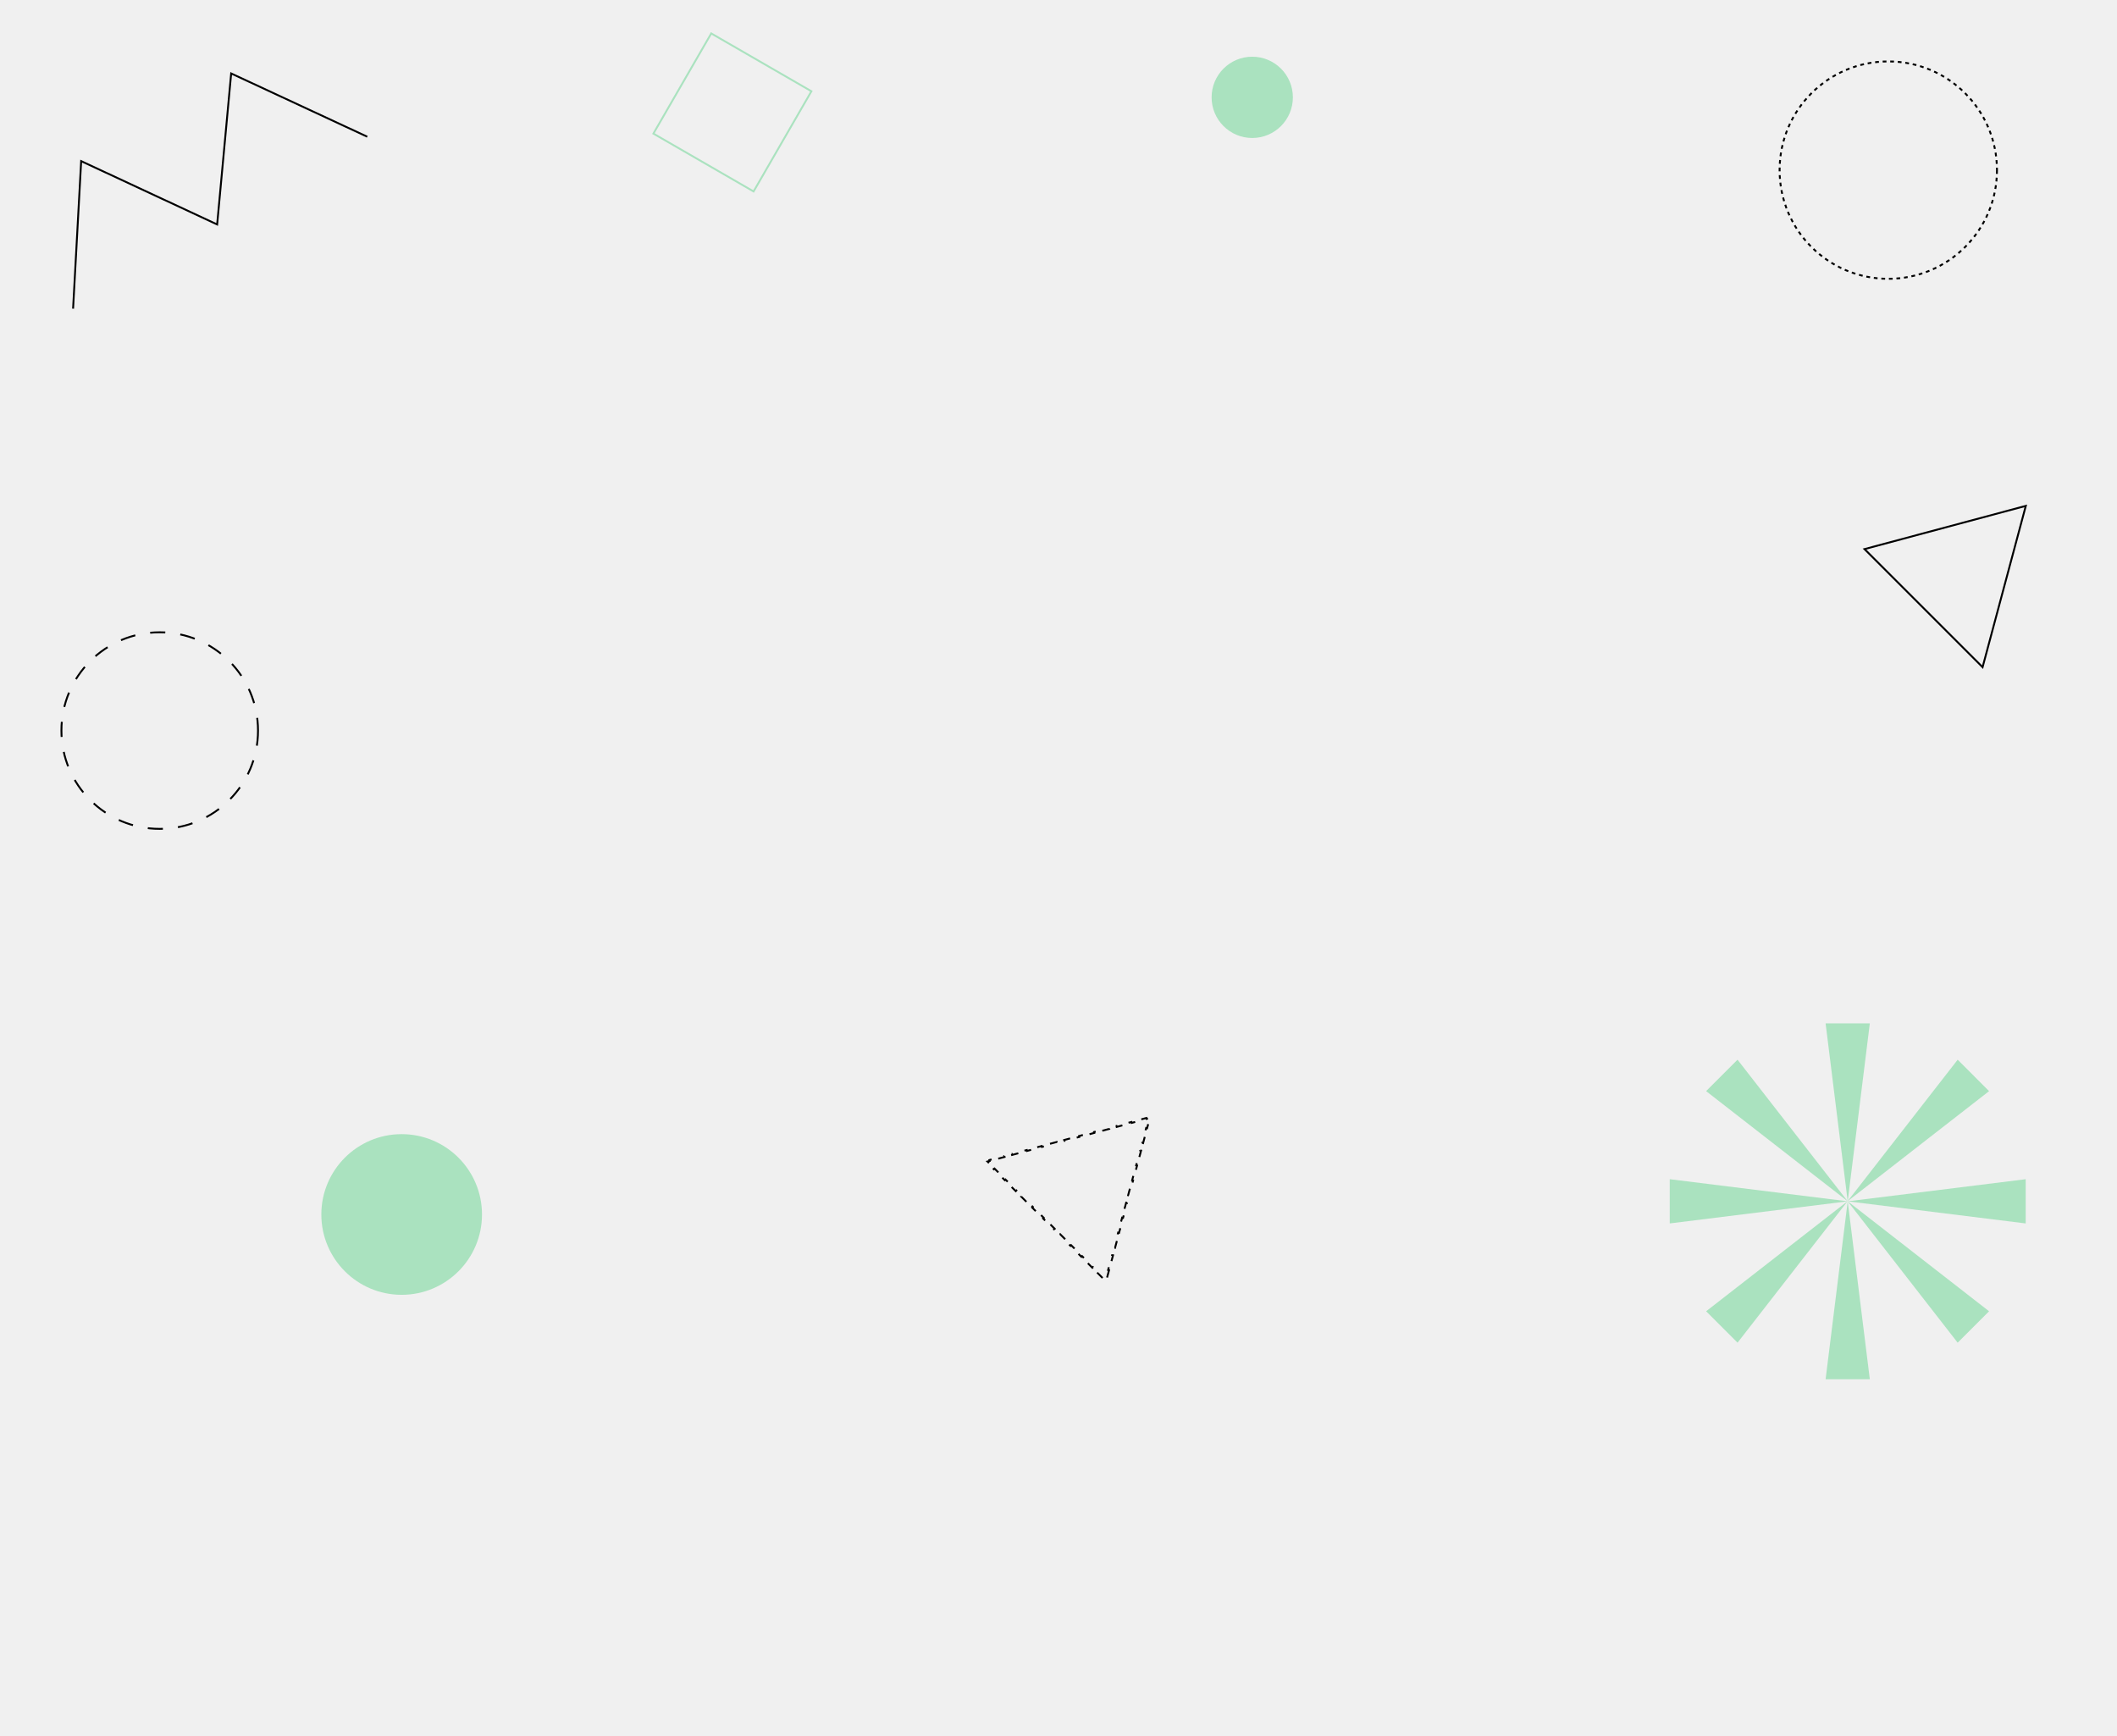
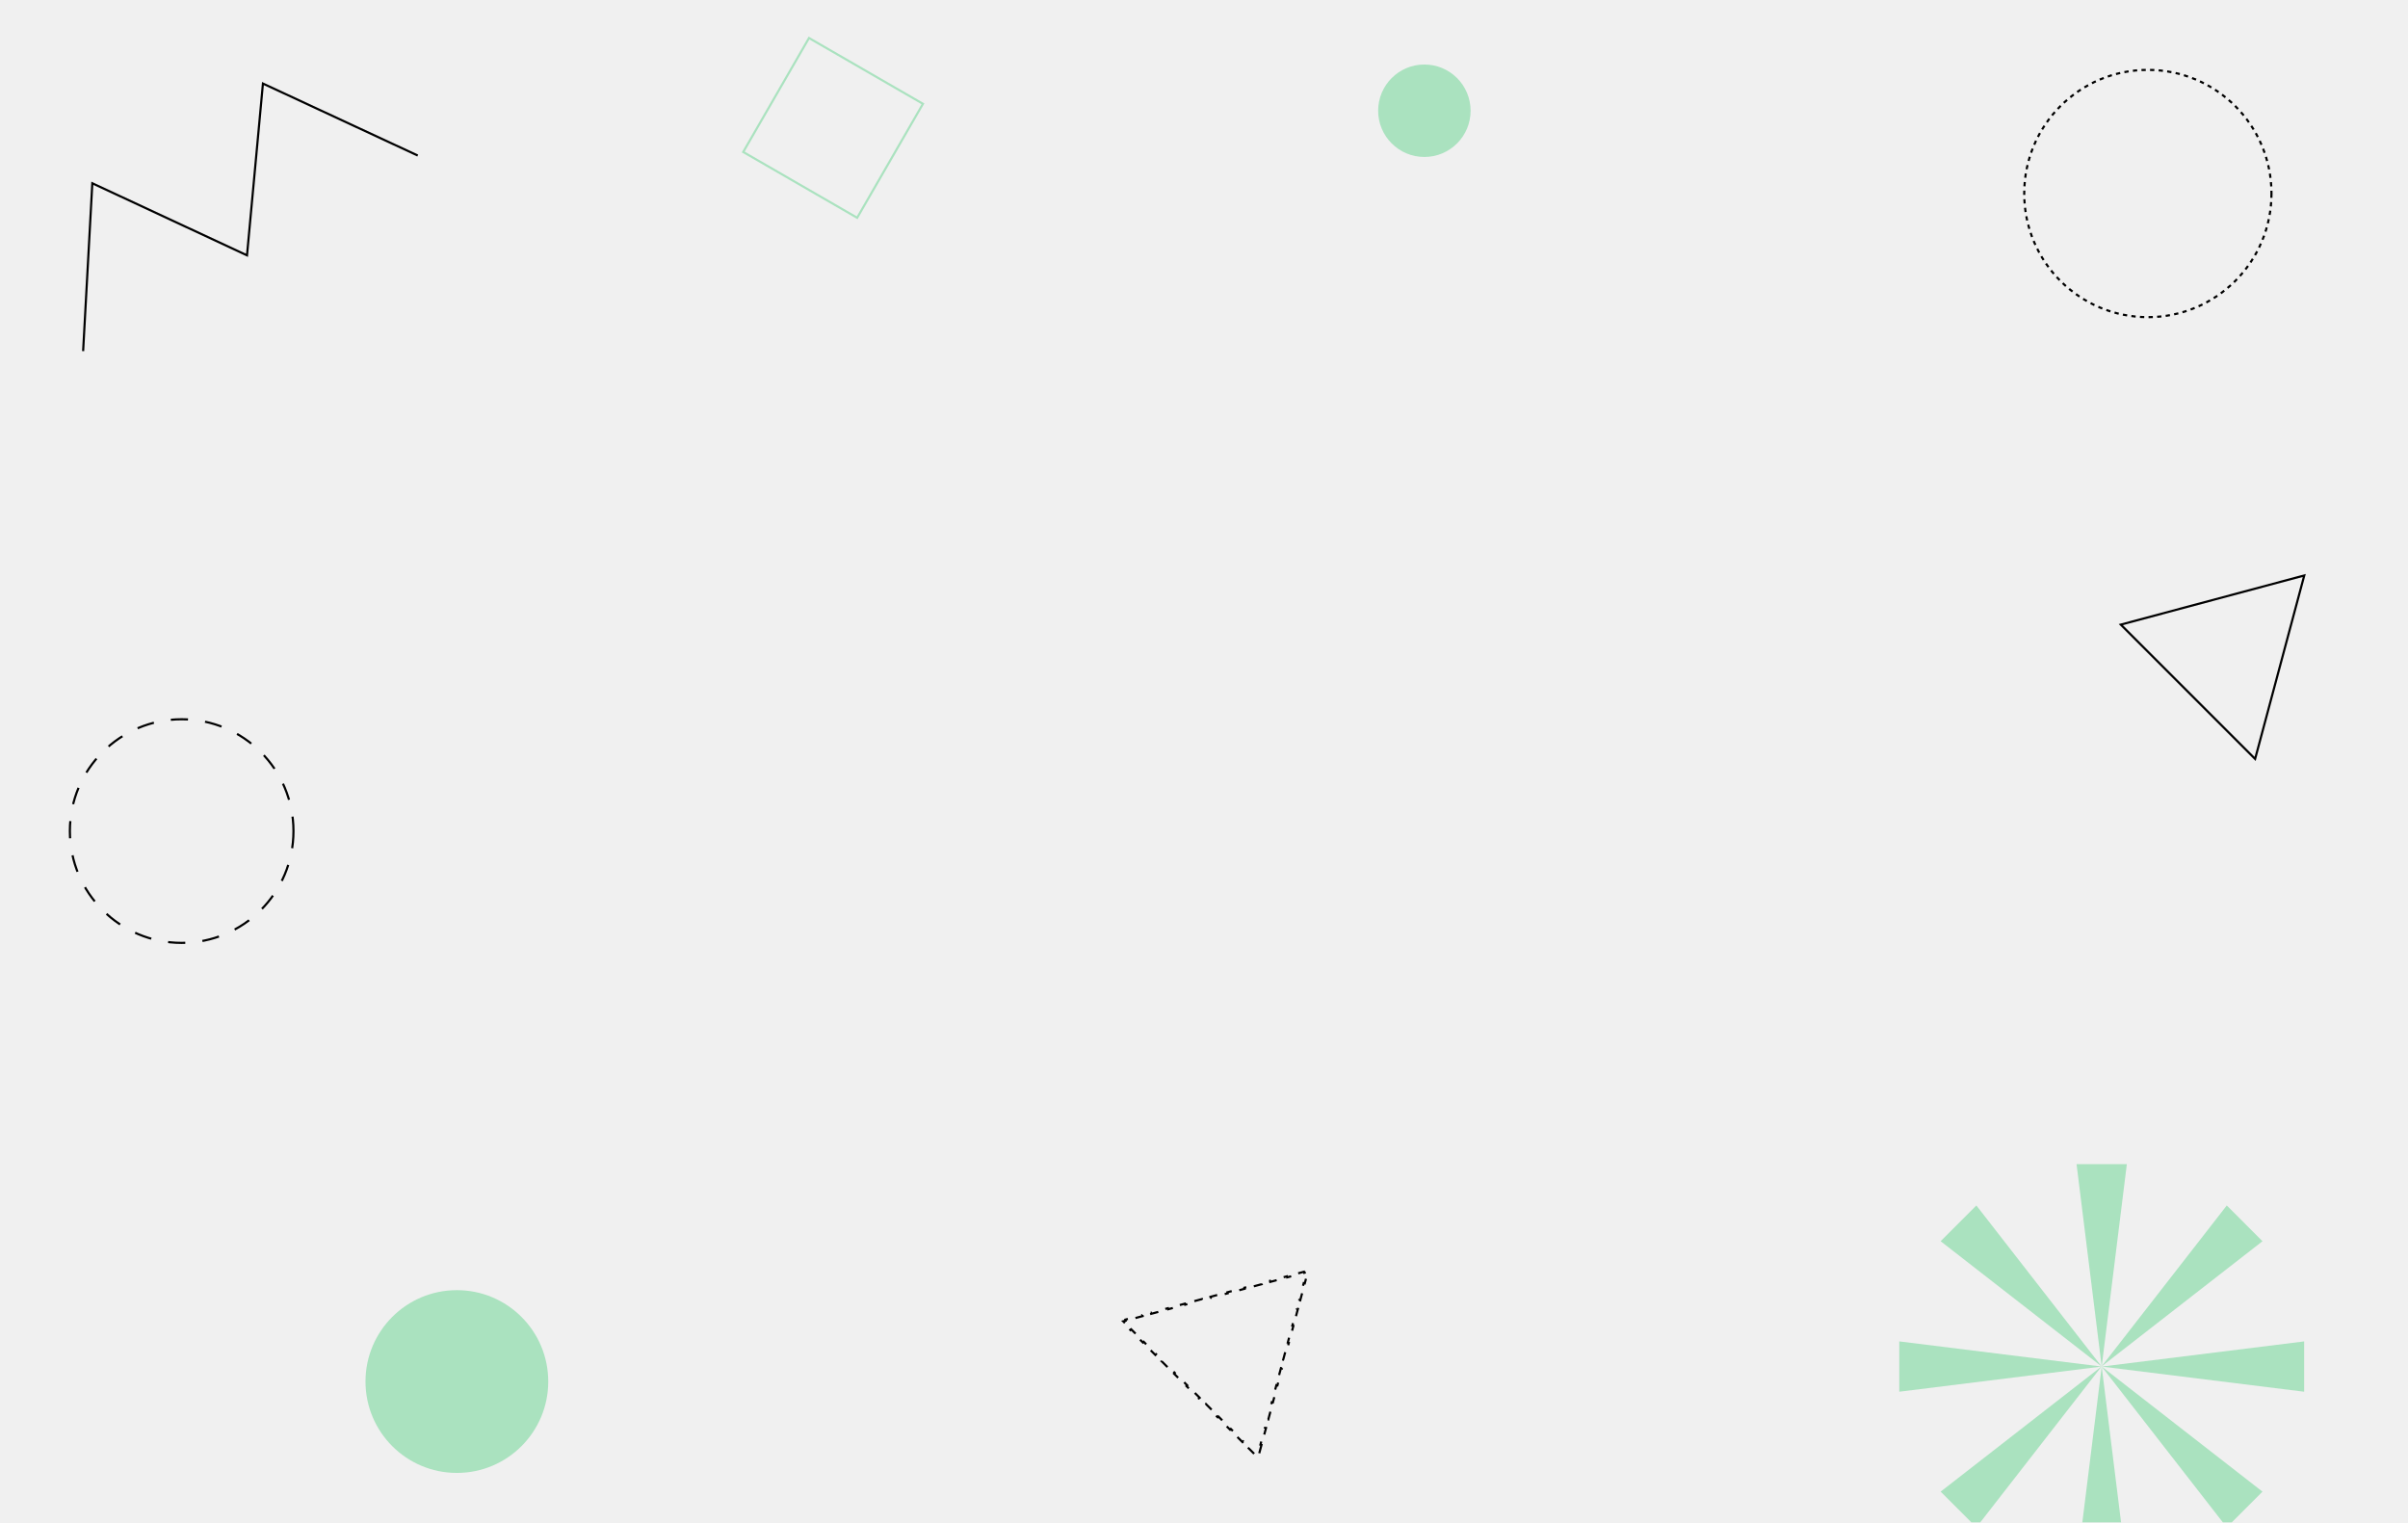
- <svg xmlns="http://www.w3.org/2000/svg" width="1120" height="918" viewBox="0 0 1120 918" fill="none" preserveAspectRatio="none">
-   <g clip-path="url(#clip0_704_16063)">
+ <svg xmlns="http://www.w3.org/2000/svg" width="1120" height="708" viewBox="0 0 1120 708" fill="none">
+   <g clip-path="url(#clip0_1422_7994)">
    <path d="M194.303 72.333L122.299 38.859L114.886 118.741L42.939 85.235L38.666 163.286" stroke="black" />
    <circle cx="212.5" cy="642.5" r="42.5" fill="#AAE2BF" />
    <path d="M586.735 671.983L585.675 675.938L585.192 675.808L584.887 676.949L584.052 676.114L583.698 676.467L580.803 673.573L581.157 673.219L578.262 670.324L577.908 670.678L575.013 667.783L575.367 667.429L572.472 664.535L572.119 664.888L569.224 661.993L569.577 661.64L566.682 658.745L566.329 659.098L563.434 656.204L563.788 655.85L560.893 652.955L560.539 653.309L557.644 650.414L557.998 650.06L555.103 647.165L554.749 647.519L551.855 644.624L552.208 644.271L549.313 641.376L548.96 641.729L546.065 638.834L546.418 638.481L543.524 635.586L543.17 635.94L540.275 633.045L540.629 632.691L537.734 629.796L537.38 630.15L534.485 627.255L534.839 626.901L531.944 624.007L531.591 624.36L528.696 621.465L529.049 621.112L526.154 618.217L525.801 618.57L522.906 615.676L523.26 615.322L522.425 614.487L523.565 614.181L523.436 613.698L527.39 612.639L527.52 613.122L531.474 612.062L531.345 611.579L535.299 610.52L535.429 611.003L539.383 609.943L539.254 609.46L543.208 608.4L543.337 608.883L547.292 607.824L547.163 607.341L551.117 606.281L551.246 606.764L555.201 605.705L555.071 605.222L559.026 604.162L559.155 604.645L563.11 603.585L562.98 603.102L566.935 602.043L567.064 602.526L571.019 601.466L570.889 600.983L574.844 599.924L574.973 600.407L578.927 599.347L578.798 598.864L582.752 597.805L582.882 598.287L586.836 597.228L586.707 596.745L590.661 595.685L590.791 596.168L594.745 595.109L594.616 594.626L598.57 593.566L598.7 594.049L602.654 592.99L602.525 592.507L606.479 591.447L606.609 591.93L607.749 591.624L607.444 592.765L607.927 592.894L606.867 596.849L606.384 596.719L605.324 600.674L605.807 600.803L604.748 604.758L604.265 604.628L603.205 608.583L603.688 608.712L602.629 612.667L602.146 612.537L601.086 616.492L601.569 616.621L600.509 620.575L600.026 620.446L598.967 624.401L599.45 624.53L598.39 628.484L597.907 628.355L596.848 632.309L597.331 632.439L596.271 636.393L595.788 636.264L594.729 640.218L595.211 640.348L594.152 644.302L593.669 644.173L592.609 648.127L593.092 648.257L592.033 652.211L591.55 652.082L590.49 656.036L590.973 656.165L589.914 660.12L589.431 659.99L588.371 663.945L588.854 664.074L587.794 668.029L587.311 667.899L586.252 671.854L586.735 671.983Z" stroke="black" stroke-dasharray="4 4" />
    <path d="M1071.75 267.624L1048.89 352.949L986.425 290.487L1071.75 267.624Z" stroke="black" />
    <circle cx="84.5" cy="386.5" r="52" stroke="black" stroke-dasharray="8 8" />
    <circle cx="999" cy="90" r="57.5" stroke="black" stroke-dasharray="2 2" />
    <rect x="376.281" y="17.683" width="61.195" height="61.195" transform="rotate(30 376.281 17.683)" stroke="#AAE2BF" />
    <path d="M977.535 635.535L965.834 541.384H989.235L977.535 635.535Z" fill="#AAE2BF" />
    <path d="M977.534 635.535L989.235 729.687H965.834L977.534 635.535Z" fill="#AAE2BF" />
    <path d="M977.535 635.538L1071.69 623.837V647.238L977.535 635.538Z" fill="#AAE2BF" />
    <path d="M977.535 635.534L883.384 647.234V623.833L977.535 635.534Z" fill="#AAE2BF" />
    <path d="M977.439 635.438L1052.32 693.703L1035.7 710.324L977.439 635.438Z" fill="#AAE2BF" />
    <path d="M977.508 635.436L919.244 710.322L902.622 693.701L977.508 635.436Z" fill="#AAE2BF" />
    <path d="M977.443 635.506L1035.71 560.62L1052.33 577.242L977.443 635.506Z" fill="#AAE2BF" />
    <path d="M977.506 635.507L902.62 577.242L919.242 560.621L977.506 635.507Z" fill="#AAE2BF" />
    <circle cx="662.5" cy="51.5" r="21.5" fill="#AAE2BF" />
  </g>
  <defs>
-     <clipPath id="clip0_704_16063">
-       <rect width="1120" height="918" fill="white" />
+     <clipPath id="clip0_1422_7994">
+       <rect width="1120" height="708" fill="white" />
    </clipPath>
  </defs>
</svg>
